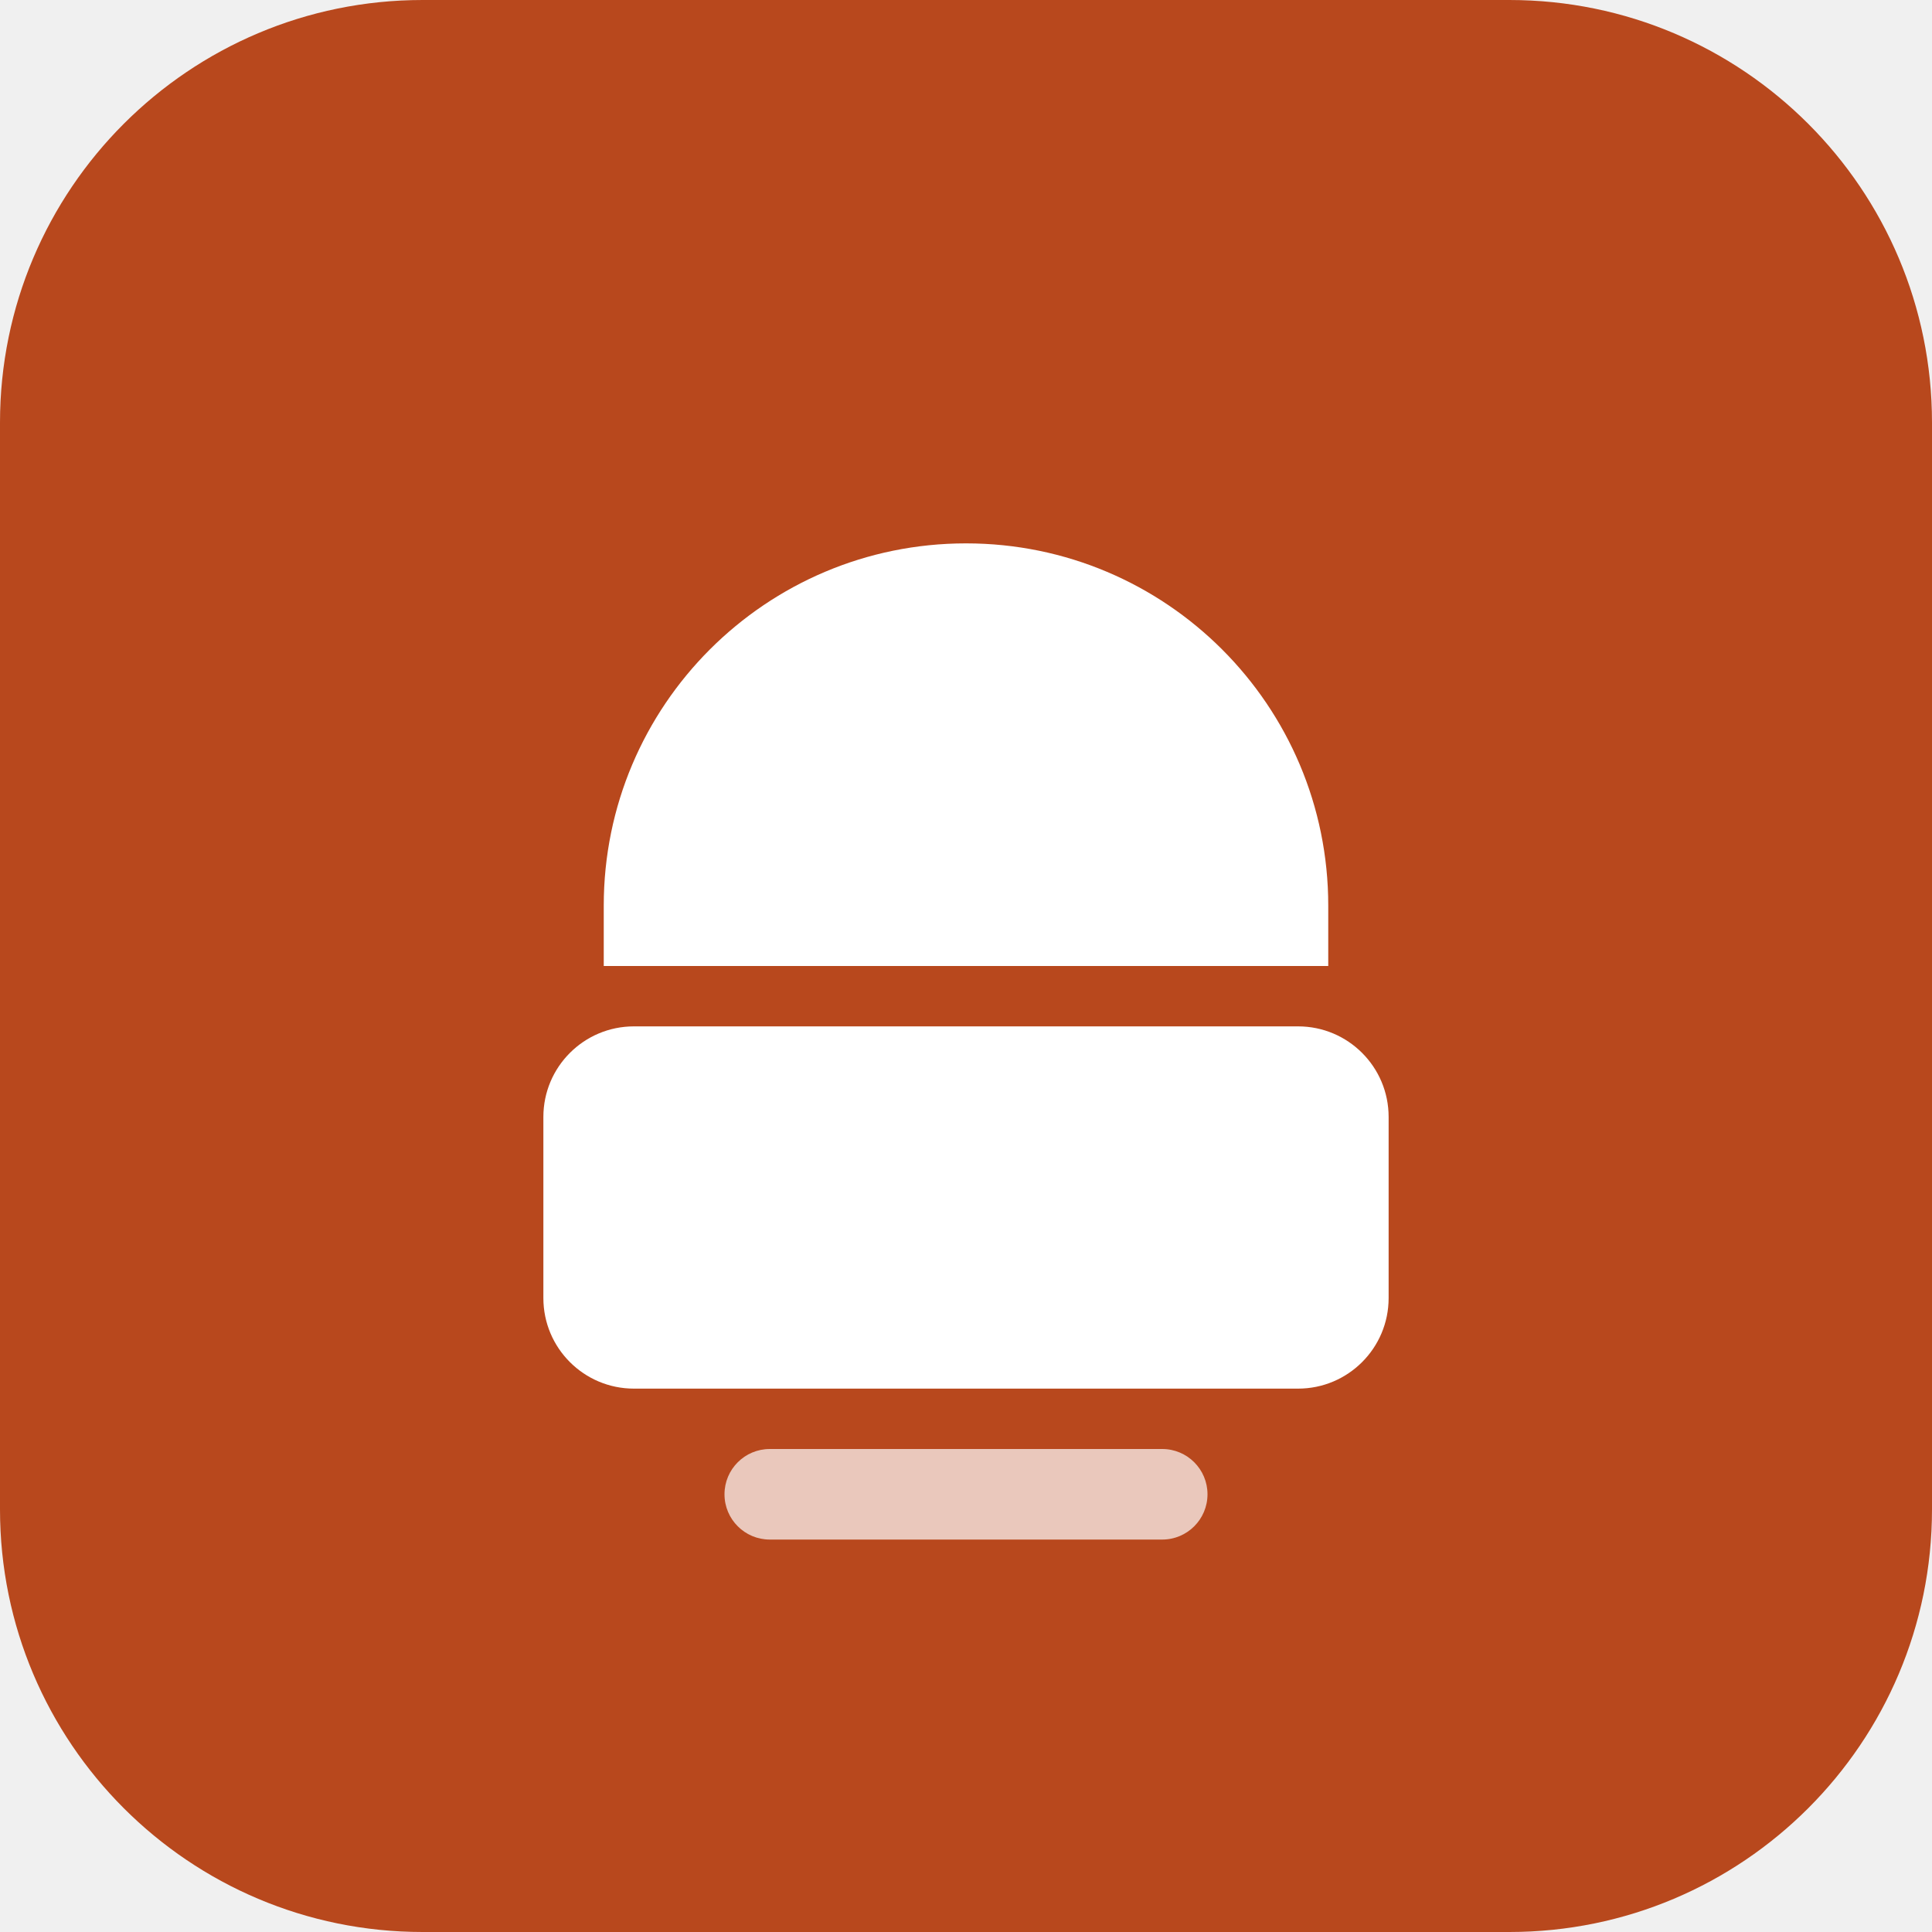
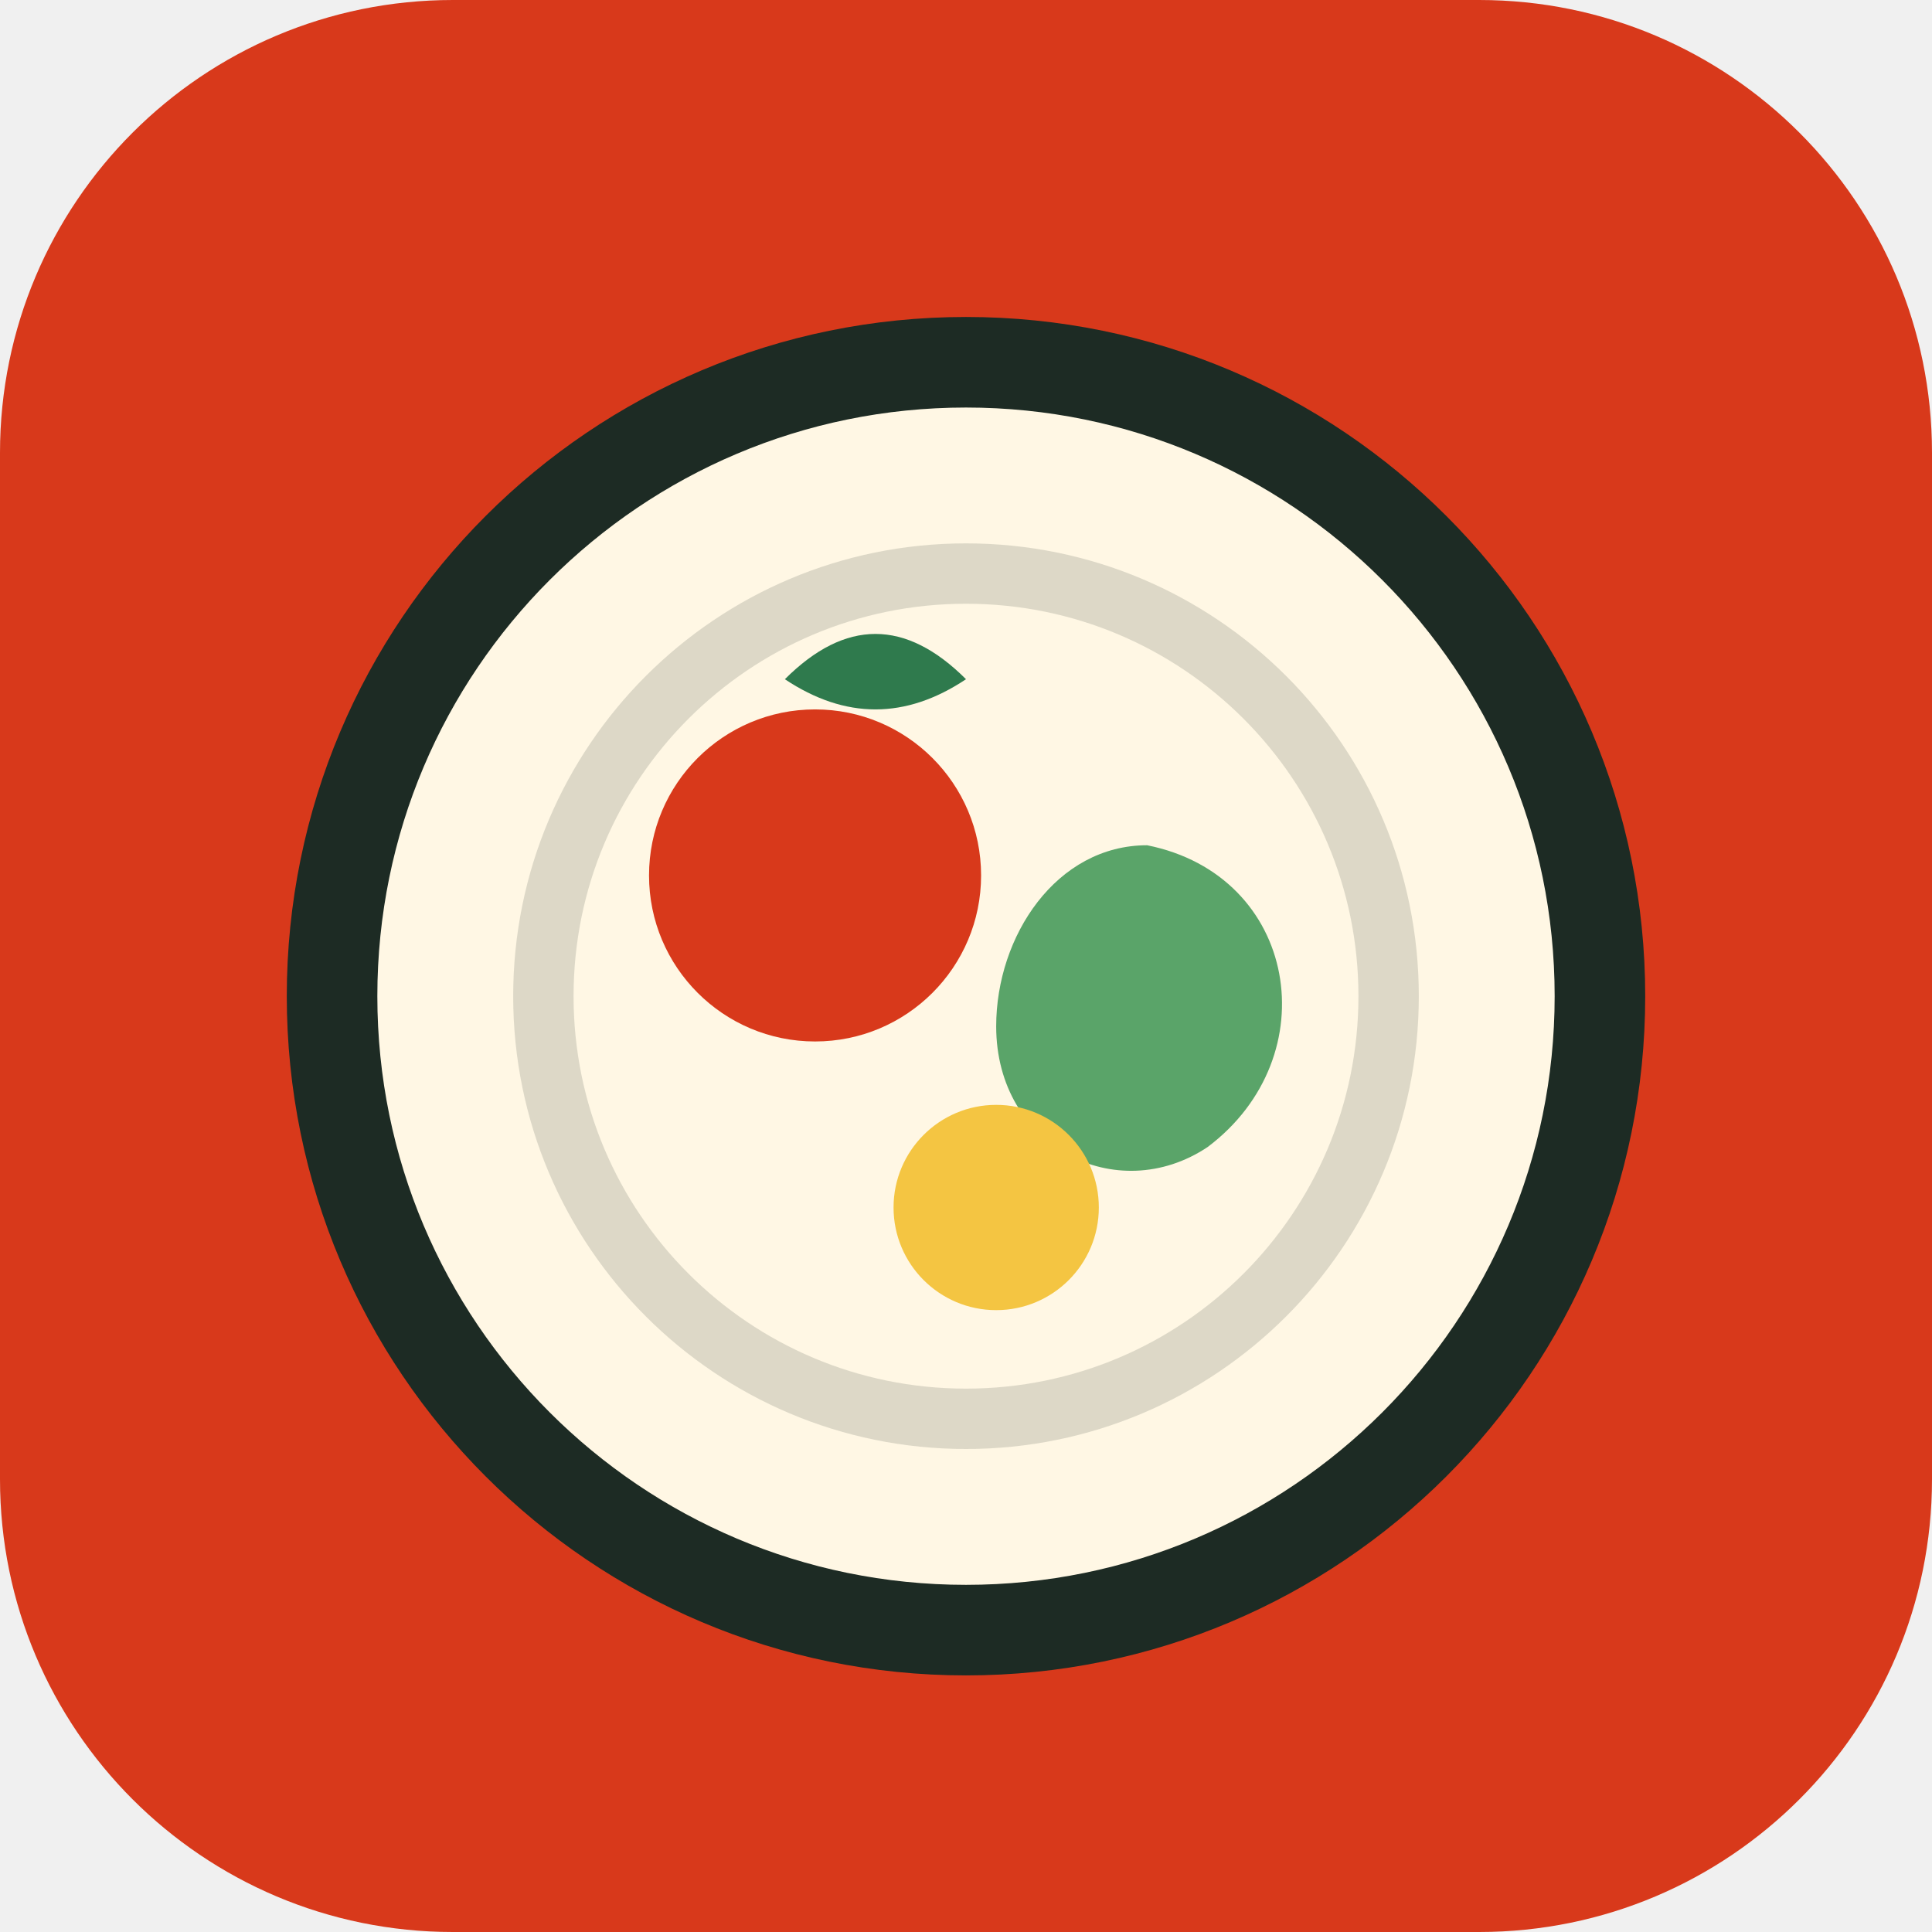
<svg xmlns="http://www.w3.org/2000/svg" viewBox="0 0 64 64">
-   <rect width="64" height="64" rx="14" fill="#b8481d" />
-   <path d="M20 30a12 12 0 0 1 24 0v2H20z" fill="#fff" />
-   <rect x="18" y="34" width="28" height="12" rx="3" fill="#fff" />
-   <rect x="24" y="48" width="16" height="3" rx="1.5" fill="#fff" opacity=".7" />
+   <rect width="64" height="64" rx="15" fill="#d8391b" />
+   <circle cx="32" cy="33" r="21" fill="#fff7e4" stroke="#1d2b24" stroke-width="3" />
+   <circle cx="32" cy="33" r="14" fill="none" stroke="#1d2b24" stroke-opacity=".15" stroke-width="2" />
+   <circle cx="27" cy="29" r="5.5" fill="#d8391b" />
+   <path d="M26 22.5q3-3 6 0-3 2-6 0z" fill="#2f7a4d" />
+   <path d="M38 28c5 1 6 7 2 10-3 2-7 0-7-4 0-3 2-6 5-6z" fill="#5aa469" />
+   <circle cx="33" cy="40" r="3.4" fill="#f4c542" />
</svg>
